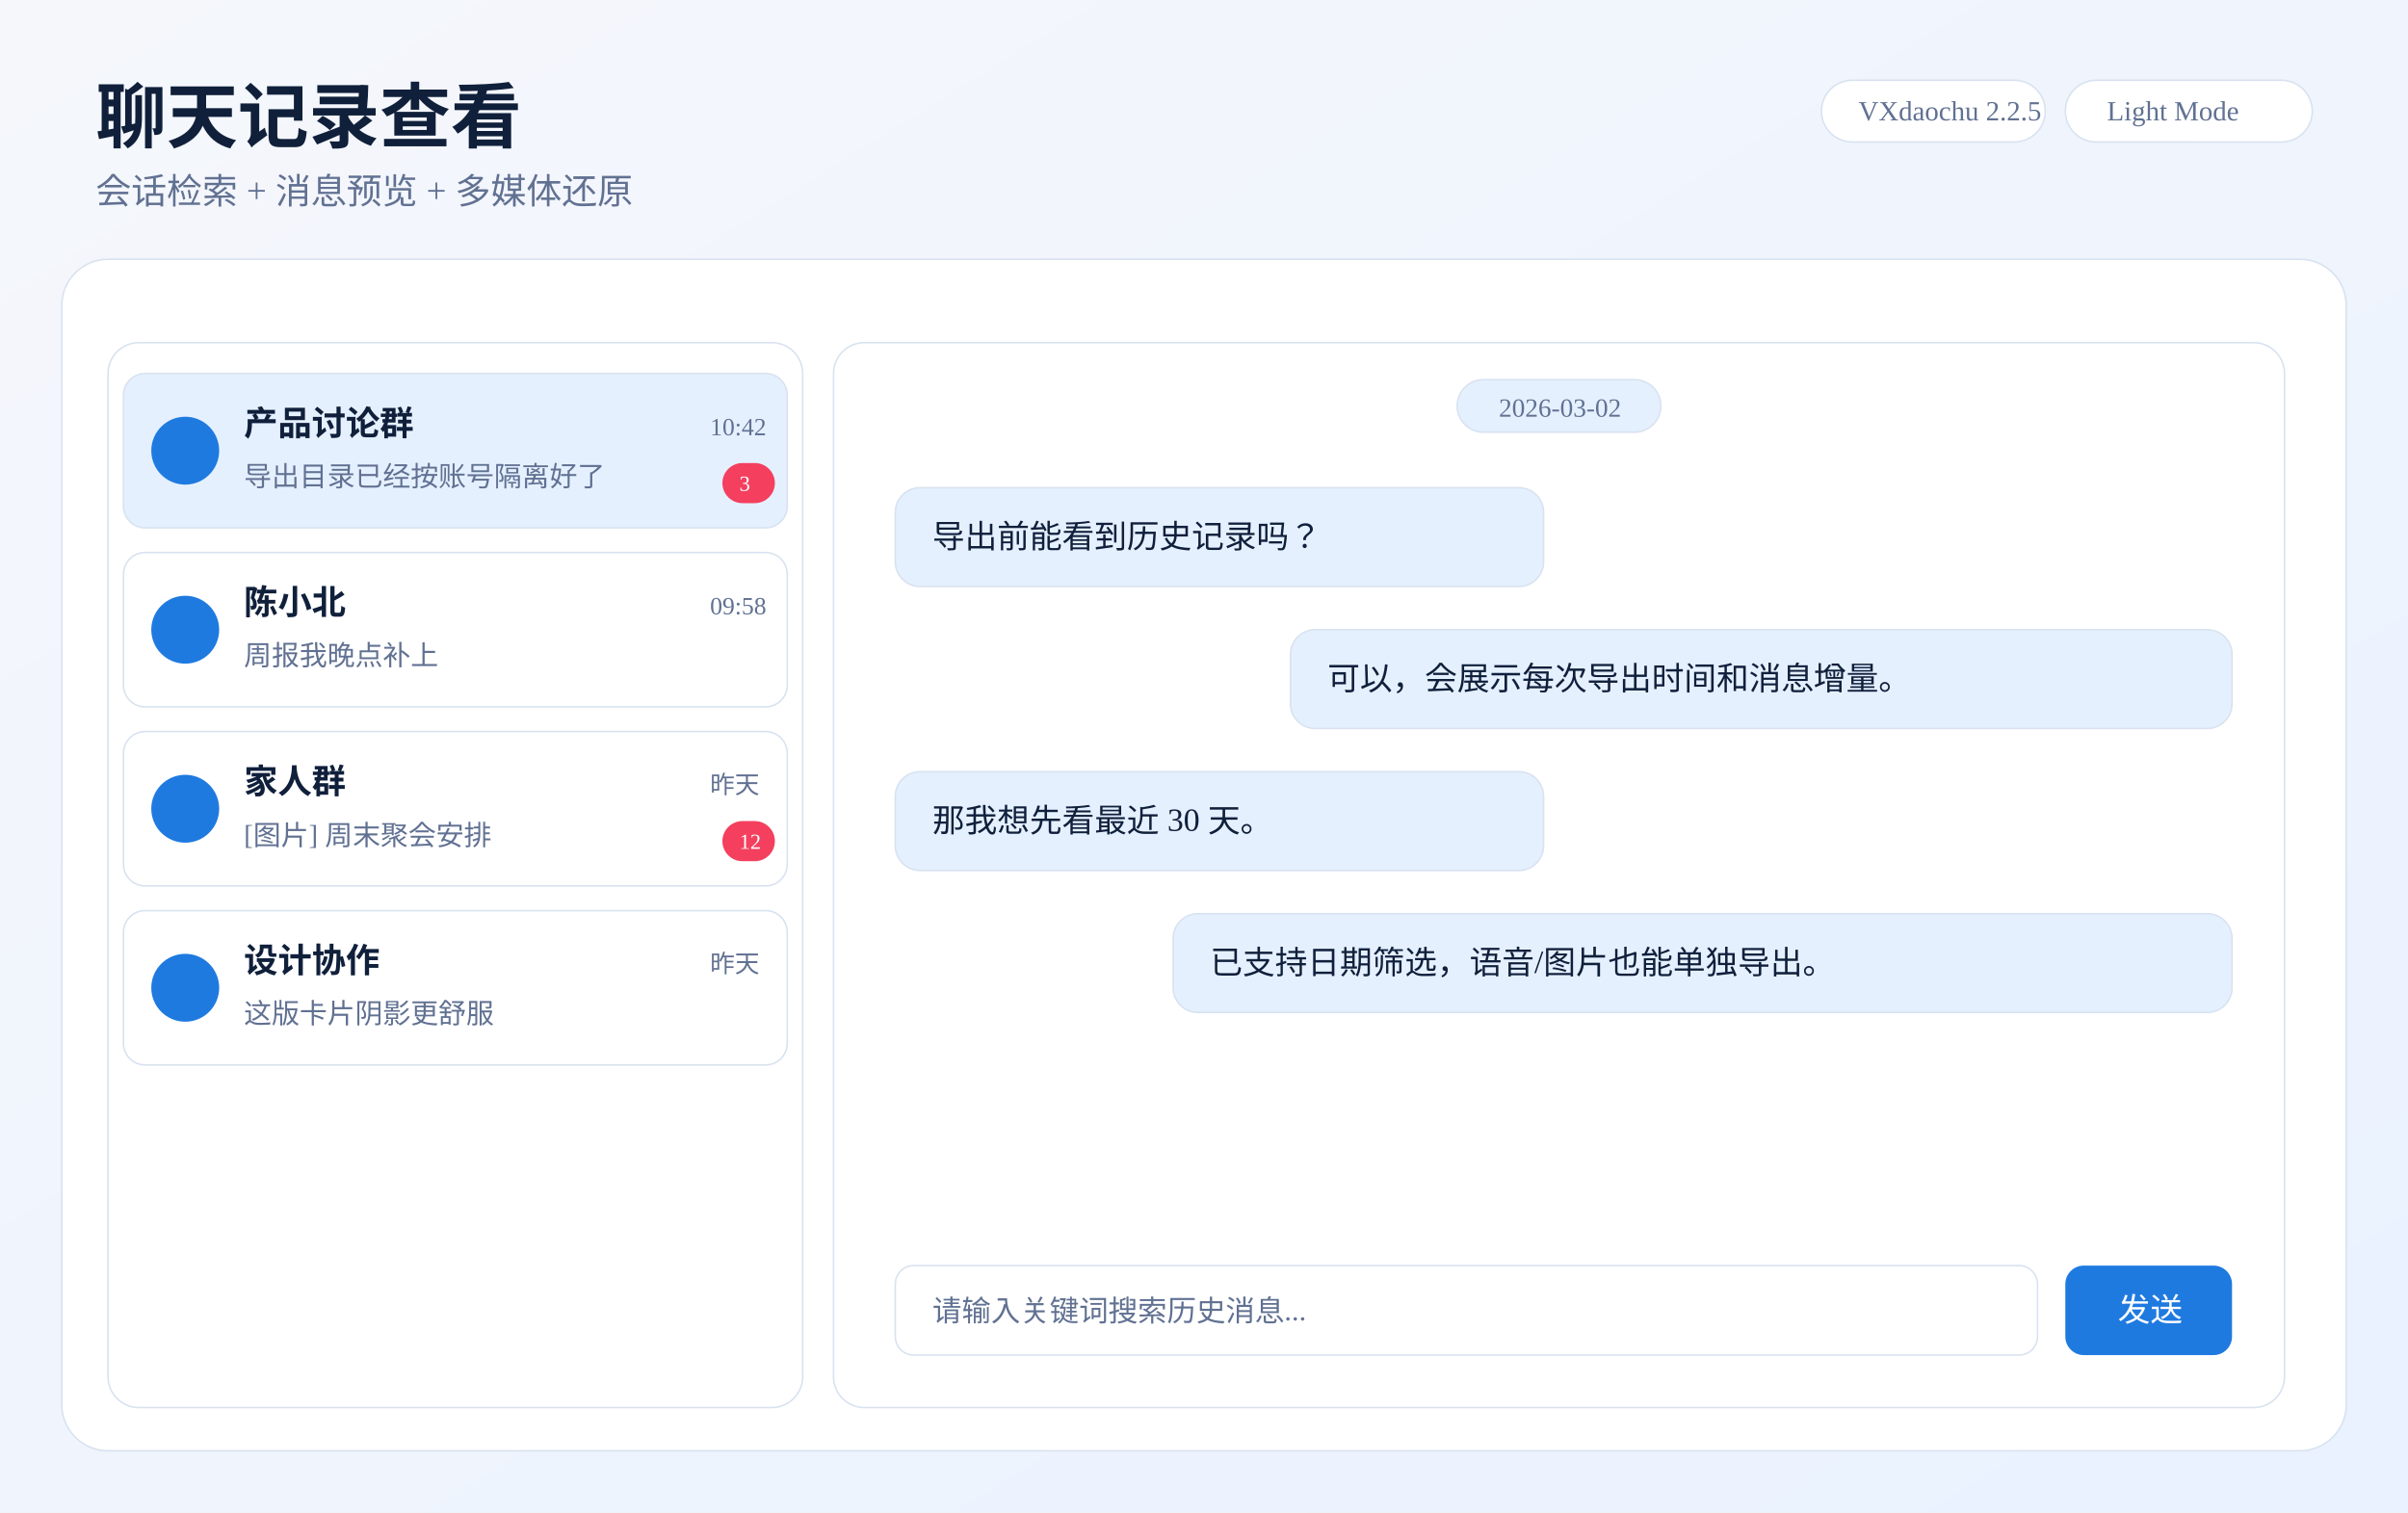
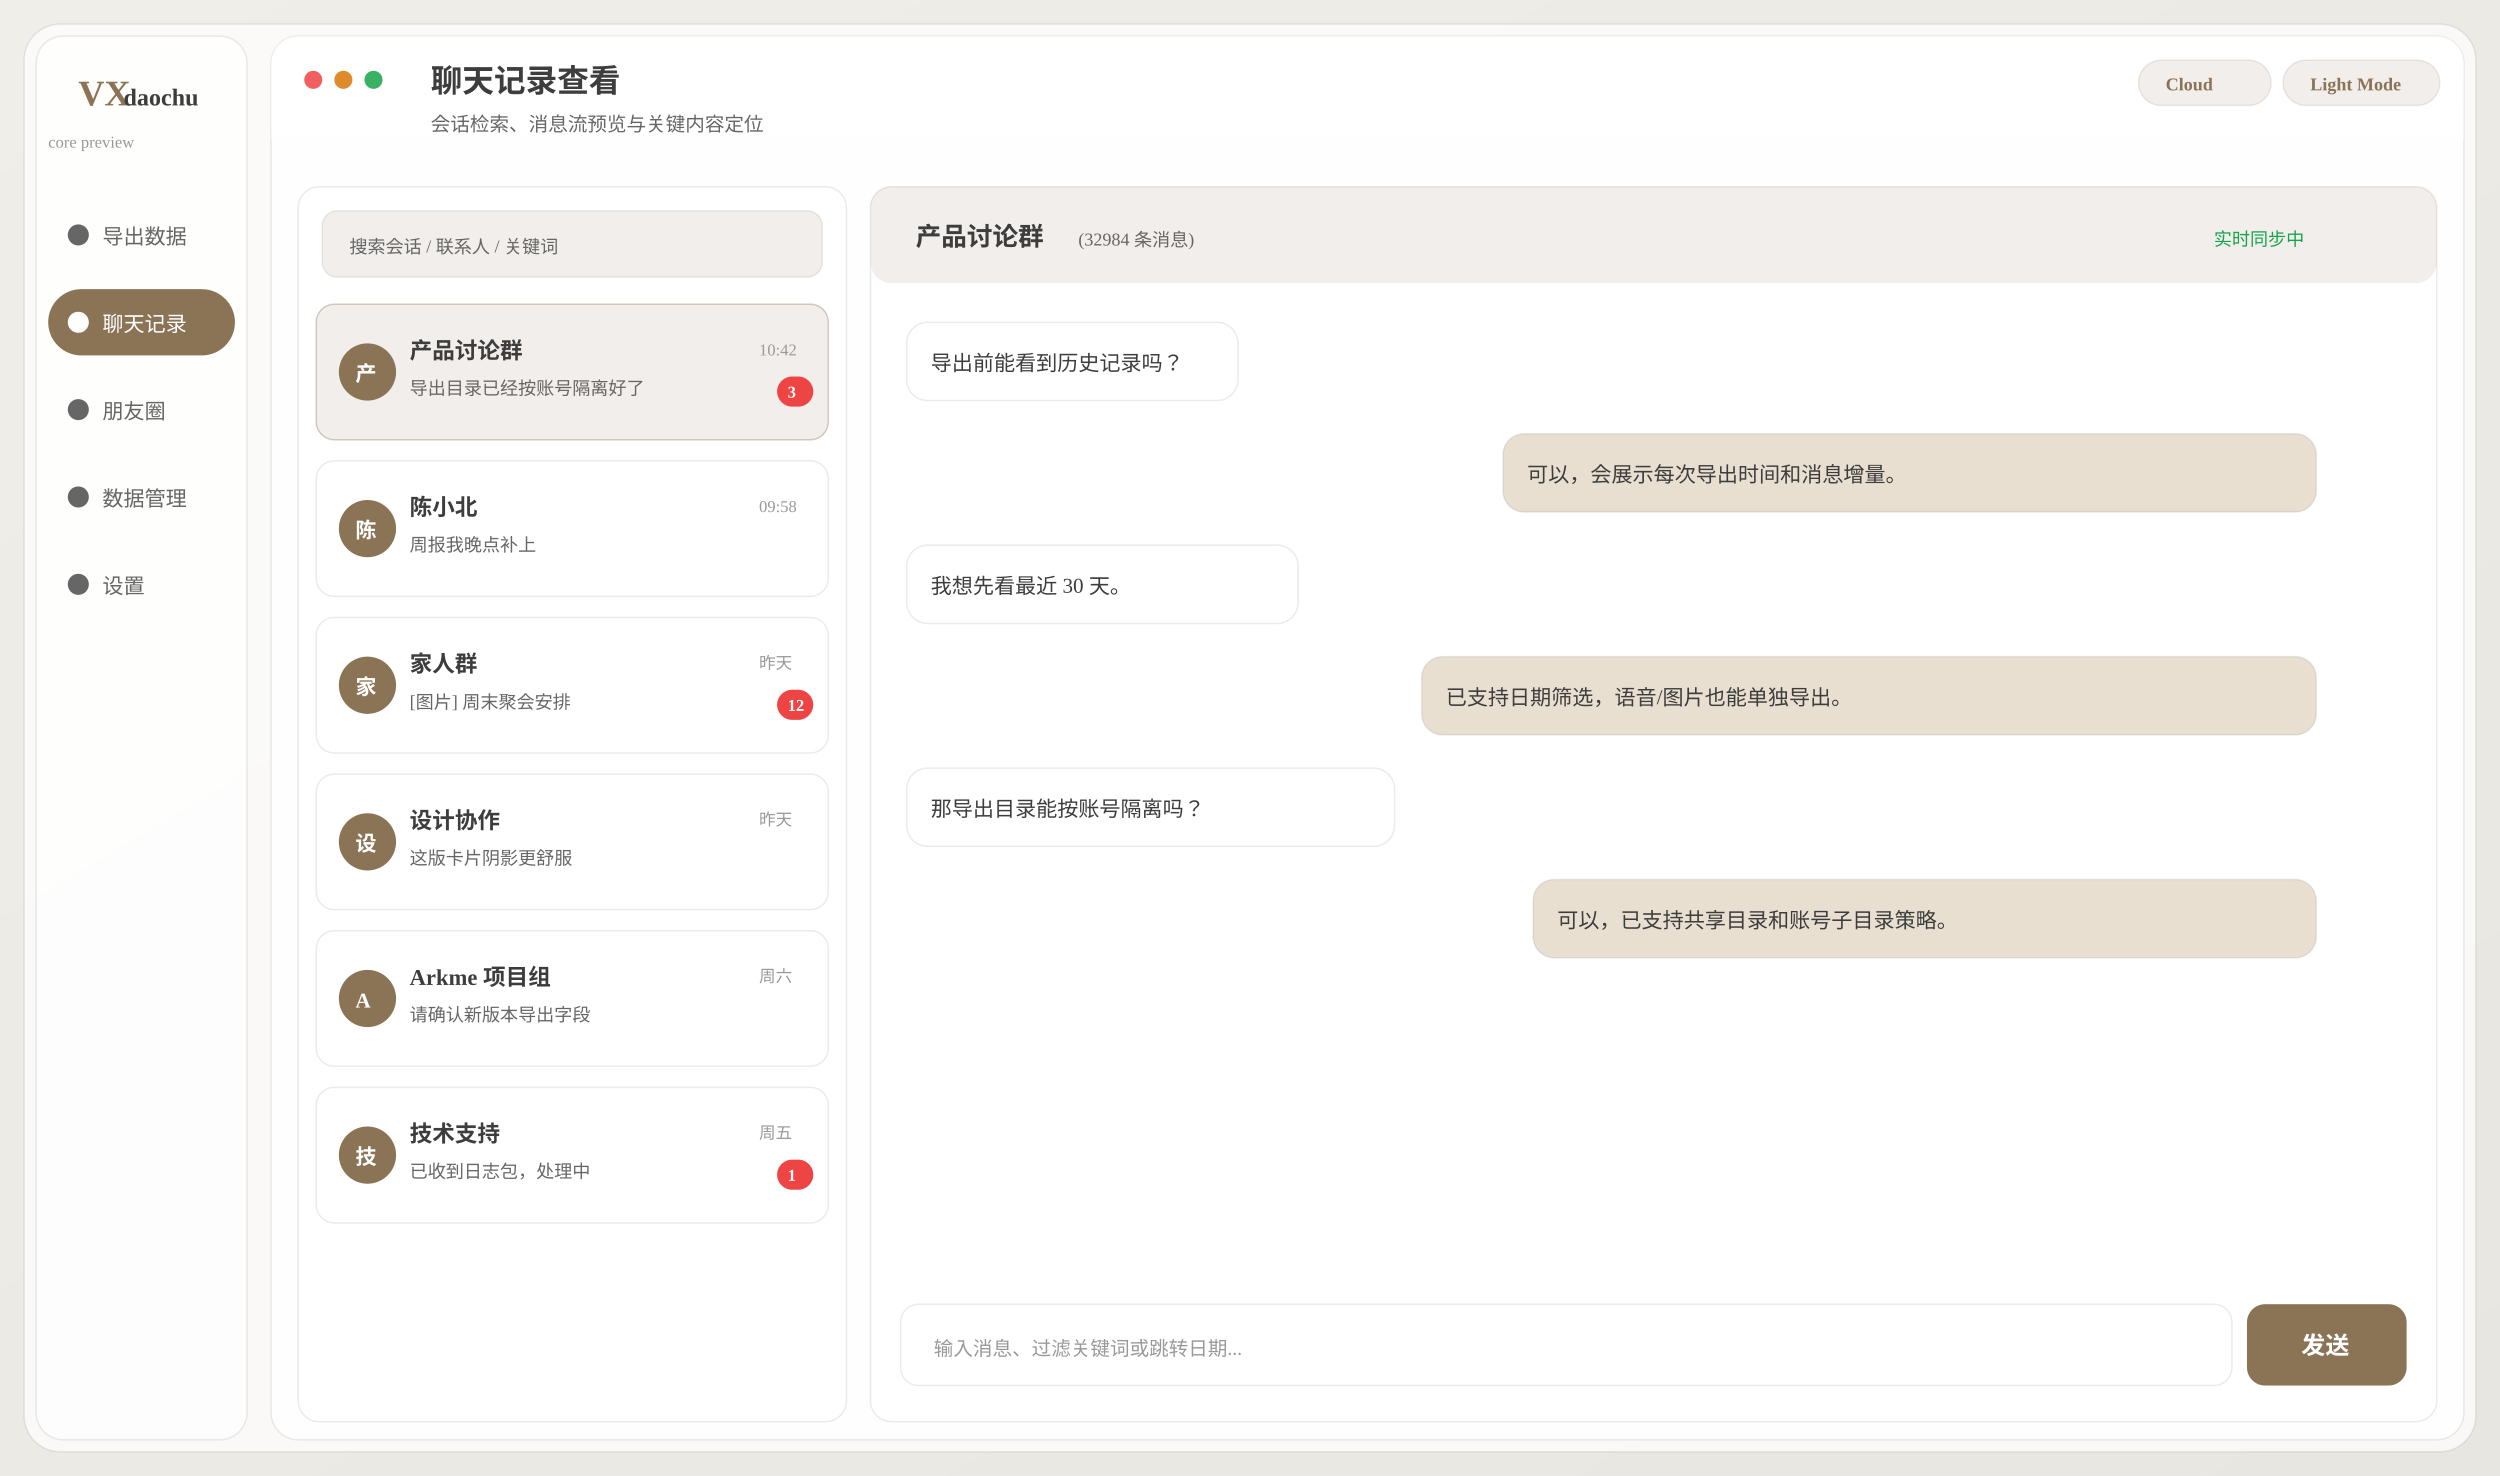
- <svg xmlns="http://www.w3.org/2000/svg" width="1560" height="980" viewBox="0 0 1560 980">
+ <svg xmlns="http://www.w3.org/2000/svg" width="1660" height="980" viewBox="0 0 1660 980">
  <defs>
    <linearGradient id="bg" x1="0" y1="0" x2="1" y2="1">
-       <stop offset="0%" stop-color="#f5f7fb" />
-       <stop offset="100%" stop-color="#eaf2ff" />
+       <stop offset="0%" stop-color="#F0EEE9" />
+       <stop offset="100%" stop-color="#E8E6E1" />
+     </linearGradient>
+     <linearGradient id="titlebar" x1="0" y1="0" x2="0" y2="1">
+       <stop offset="0%" stop-color="#FFFFFF" stop-opacity="0.7" />
+       <stop offset="100%" stop-color="#FFFFFF" stop-opacity="0.45" />
    </linearGradient>
  </defs>
-   <rect x="0" y="0" width="1560" height="980" fill="url(#bg)" />
-   <text x="62" y="92" fill="#10203b" font-size="46" font-weight="700">聊天记录查看</text>
-   <text x="62" y="132" fill="#617192" font-size="23">会话检索 + 消息预览 + 多媒体还原</text>
-   <rect x="1180" y="52" width="145" height="40" rx="20" fill="#ffffff" stroke="#d8e2f0" />
-   <text x="1204" y="78" fill="#617192" font-size="18">VXdaochu 2.2.5</text>
-   <rect x="1338" y="52" width="160" height="40" rx="20" fill="#ffffff" stroke="#d8e2f0" />
-   <text x="1365" y="78" fill="#617192" font-size="18">Light Mode</text>
-   <rect x="40" y="168" width="1480" height="772" rx="30" fill="#ffffff" stroke="#d8e2f0" />
-   <rect x="70" y="222" width="450" height="690" rx="20" fill="#ffffff" stroke="#d8e2f0" />
-   <rect x="80" y="242" width="430" height="100" rx="14" fill="#e5f0ff" stroke="#d8e2f0" />
-   <circle cx="120" cy="292" r="22" fill="#1f7ae0" />
-   <text x="158" y="282" fill="#10203b" font-size="22" font-weight="600">产品讨论群</text>
-   <text x="158" y="315" fill="#617192" font-size="18">导出目录已经按账号隔离好了</text>
-   <text x="460" y="282" fill="#617192" font-size="16">10:42</text>
-   <rect x="468" y="300" width="34" height="26" rx="13" fill="#f43f5e" />
-   <text x="479" y="318" fill="#fff" font-size="14">3</text>
-   <rect x="80" y="358" width="430" height="100" rx="14" fill="transparent" stroke="#d8e2f0" />
-   <circle cx="120" cy="408" r="22" fill="#1f7ae0" />
-   <text x="158" y="398" fill="#10203b" font-size="22" font-weight="600">陈小北</text>
-   <text x="158" y="431" fill="#617192" font-size="18">周报我晚点补上</text>
-   <text x="460" y="398" fill="#617192" font-size="16">09:58</text>
-   <rect x="80" y="474" width="430" height="100" rx="14" fill="transparent" stroke="#d8e2f0" />
-   <circle cx="120" cy="524" r="22" fill="#1f7ae0" />
-   <text x="158" y="514" fill="#10203b" font-size="22" font-weight="600">家人群</text>
-   <text x="158" y="547" fill="#617192" font-size="18">[图片] 周末聚会安排</text>
-   <text x="460" y="514" fill="#617192" font-size="16">昨天</text>
-   <rect x="468" y="532" width="34" height="26" rx="13" fill="#f43f5e" />
-   <text x="479" y="550" fill="#fff" font-size="14">12</text>
-   <rect x="80" y="590" width="430" height="100" rx="14" fill="transparent" stroke="#d8e2f0" />
-   <circle cx="120" cy="640" r="22" fill="#1f7ae0" />
-   <text x="158" y="630" fill="#10203b" font-size="22" font-weight="600">设计协作</text>
-   <text x="158" y="663" fill="#617192" font-size="18">这版卡片阴影更舒服</text>
-   <text x="460" y="630" fill="#617192" font-size="16">昨天</text>
-   <rect x="540" y="222" width="940" height="690" rx="20" fill="#ffffff" stroke="#d8e2f0" />
-   <rect x="944" y="246" width="132" height="34" rx="17" fill="#e5f0ff" stroke="#d8e2f0" />
-   <text x="971" y="270" fill="#617192" font-size="17">2026-03-02</text>
-   <rect x="580" y="316" width="420" height="64" rx="16" fill="#e5f0ff" stroke="#d8e2f0" />
-   <text x="604" y="355" fill="#10203b" font-size="21">导出前能看到历史记录吗？</text>
-   <rect x="836" y="408" width="610" height="64" rx="16" fill="#e5f0ff" stroke="#d8e2f0" />
-   <text x="860" y="447" fill="#10203b" font-size="21">可以，会展示每次导出时间和消息增量。</text>
-   <rect x="580" y="500" width="420" height="64" rx="16" fill="#e5f0ff" stroke="#d8e2f0" />
-   <text x="604" y="539" fill="#10203b" font-size="21">那我想先看最近 30 天。</text>
-   <rect x="760" y="592" width="686" height="64" rx="16" fill="#e5f0ff" stroke="#d8e2f0" />
-   <text x="784" y="631" fill="#10203b" font-size="21">已支持日期筛选，语音/图片也能单独导出。</text>
-   <rect x="580" y="820" width="740" height="58" rx="12" fill="#ffffff" stroke="#d8e2f0" />
-   <text x="604" y="856" fill="#617192" font-size="19">请输入关键词搜索历史消息...</text>
-   <rect x="1338" y="820" width="108" height="58" rx="12" fill="#1f7ae0" />
-   <text x="1372" y="856" fill="#fff" font-size="21">发送</text>
+   <rect x="0" y="0" width="1660" height="980" fill="url(#bg)" />
+   <rect x="16" y="16" width="1628" height="948" rx="24" fill="rgba(255,255,255,0.72)" stroke="rgba(0,0,0,0.08)" />
+   <rect x="24" y="24" width="140" height="932" rx="18" fill="rgba(255,255,255,0.74)" stroke="rgba(0,0,0,0.08)" />
+   <text x="52" y="70" fill="#8B7355" font-size="24" font-weight="700">VX</text>
+   <text x="82" y="70" fill="#3d3d3d" font-size="16" font-weight="600">daochu</text>
+   <text x="32" y="98" fill="#999999" font-size="11">core preview</text>
+   <rect x="32" y="134" width="124" height="44" rx="22" fill="transparent" />
+   <circle cx="52" cy="156" r="7" fill="#666666" />
+   <text x="68" y="162" fill="#666666" font-size="14" font-weight="500">导出数据</text>
+   <rect x="32" y="192" width="124" height="44" rx="22" fill="#8B7355" />
+   <circle cx="52" cy="214" r="7" fill="#ffffff" />
+   <text x="68" y="220" fill="#ffffff" font-size="14" font-weight="500">聊天记录</text>
+   <rect x="32" y="250" width="124" height="44" rx="22" fill="transparent" />
+   <circle cx="52" cy="272" r="7" fill="#666666" />
+   <text x="68" y="278" fill="#666666" font-size="14" font-weight="500">朋友圈</text>
+   <rect x="32" y="308" width="124" height="44" rx="22" fill="transparent" />
+   <circle cx="52" cy="330" r="7" fill="#666666" />
+   <text x="68" y="336" fill="#666666" font-size="14" font-weight="500">数据管理</text>
+   <rect x="32" y="366" width="124" height="44" rx="22" fill="transparent" />
+   <circle cx="52" cy="388" r="7" fill="#666666" />
+   <text x="68" y="394" fill="#666666" font-size="14" font-weight="500">设置</text>
+   <rect x="180" y="24" width="1456" height="932" rx="18" fill="rgba(255,255,255,0.84)" stroke="rgba(0,0,0,0.08)" />
+   <rect x="180" y="24" width="1456" height="84" rx="18" fill="url(#titlebar)" />
+   <circle cx="208" cy="53" r="6" fill="#ef4444" opacity="0.85" />
+   <circle cx="228" cy="53" r="6" fill="#d97706" opacity="0.85" />
+   <circle cx="248" cy="53" r="6" fill="#16a34a" opacity="0.85" />
+   <text x="286" y="61" fill="#3d3d3d" font-size="21" font-weight="600">聊天记录查看</text>
+   <text x="286" y="87" fill="#666666" font-size="13">会话检索、消息流预览与关键内容定位</text>
+   <rect x="1420" y="40" width="88" height="30" rx="15" fill="rgba(139,115,85,0.12)" stroke="rgba(0,0,0,0.08)" />
+   <text x="1438" y="60" fill="#8B7355" font-size="12" font-weight="600">Cloud</text>
+   <rect x="1516" y="40" width="104" height="30" rx="15" fill="rgba(139,115,85,0.12)" stroke="rgba(0,0,0,0.08)" />
+   <text x="1534" y="60" fill="#8B7355" font-size="12" font-weight="600">Light Mode</text>
+   <rect x="198" y="124" width="364" height="820" rx="14" fill="#FFFFFF" fill-opacity="0.74" stroke="rgba(0,0,0,0.08)" />
+   <rect x="214" y="140" width="332" height="44" rx="10" fill="rgba(139,115,85,0.12)" stroke="rgba(0,0,0,0.08)" />
+   <text x="232" y="168" fill="#666666" font-size="12">搜索会话 / 联系人 / 关键词</text>
+   <rect x="210" y="202" width="340" height="90" rx="12" fill="rgba(139,115,85,0.12)" stroke="#8B7355" stroke-opacity="0.35" />
+   <circle cx="244" cy="247" r="19" fill="#8B7355" />
+   <text x="236" y="253" fill="#fff" font-size="14" font-weight="700">产</text>
+   <text x="272" y="238" fill="#3d3d3d" font-size="15" font-weight="600">产品讨论群</text>
+   <text x="272" y="262" fill="#666666" font-size="12">导出目录已经按账号隔离好了</text>
+   <text x="504" y="236" fill="#999999" font-size="11">10:42</text>
+   <rect x="516" y="250" width="24" height="20" rx="10" fill="#ef4444" />
+   <text x="523" y="264" fill="#fff" font-size="11" font-weight="700">3</text>
+   <rect x="210" y="306" width="340" height="90" rx="12" fill="transparent" stroke="rgba(0,0,0,0.08)" stroke-opacity="1" />
+   <circle cx="244" cy="351" r="19" fill="#8B7355" />
+   <text x="236" y="357" fill="#fff" font-size="14" font-weight="700">陈</text>
+   <text x="272" y="342" fill="#3d3d3d" font-size="15" font-weight="600">陈小北</text>
+   <text x="272" y="366" fill="#666666" font-size="12">周报我晚点补上</text>
+   <text x="504" y="340" fill="#999999" font-size="11">09:58</text>
+   <rect x="210" y="410" width="340" height="90" rx="12" fill="transparent" stroke="rgba(0,0,0,0.08)" stroke-opacity="1" />
+   <circle cx="244" cy="455" r="19" fill="#8B7355" />
+   <text x="236" y="461" fill="#fff" font-size="14" font-weight="700">家</text>
+   <text x="272" y="446" fill="#3d3d3d" font-size="15" font-weight="600">家人群</text>
+   <text x="272" y="470" fill="#666666" font-size="12">[图片] 周末聚会安排</text>
+   <text x="504" y="444" fill="#999999" font-size="11">昨天</text>
+   <rect x="516" y="458" width="24" height="20" rx="10" fill="#ef4444" />
+   <text x="523" y="472" fill="#fff" font-size="11" font-weight="700">12</text>
+   <rect x="210" y="514" width="340" height="90" rx="12" fill="transparent" stroke="rgba(0,0,0,0.08)" stroke-opacity="1" />
+   <circle cx="244" cy="559" r="19" fill="#8B7355" />
+   <text x="236" y="565" fill="#fff" font-size="14" font-weight="700">设</text>
+   <text x="272" y="550" fill="#3d3d3d" font-size="15" font-weight="600">设计协作</text>
+   <text x="272" y="574" fill="#666666" font-size="12">这版卡片阴影更舒服</text>
+   <text x="504" y="548" fill="#999999" font-size="11">昨天</text>
+   <rect x="210" y="618" width="340" height="90" rx="12" fill="transparent" stroke="rgba(0,0,0,0.08)" stroke-opacity="1" />
+   <circle cx="244" cy="663" r="19" fill="#8B7355" />
+   <text x="236" y="669" fill="#fff" font-size="14" font-weight="700">A</text>
+   <text x="272" y="654" fill="#3d3d3d" font-size="15" font-weight="600">Arkme 项目组</text>
+   <text x="272" y="678" fill="#666666" font-size="12">请确认新版本导出字段</text>
+   <text x="504" y="652" fill="#999999" font-size="11">周六</text>
+   <rect x="210" y="722" width="340" height="90" rx="12" fill="transparent" stroke="rgba(0,0,0,0.08)" stroke-opacity="1" />
+   <circle cx="244" cy="767" r="19" fill="#8B7355" />
+   <text x="236" y="773" fill="#fff" font-size="14" font-weight="700">技</text>
+   <text x="272" y="758" fill="#3d3d3d" font-size="15" font-weight="600">技术支持</text>
+   <text x="272" y="782" fill="#666666" font-size="12">已收到日志包，处理中</text>
+   <text x="504" y="756" fill="#999999" font-size="11">周五</text>
+   <rect x="516" y="770" width="24" height="20" rx="10" fill="#ef4444" />
+   <text x="523" y="784" fill="#fff" font-size="11" font-weight="700">1</text>
+   <rect x="578" y="124" width="1040" height="820" rx="14" fill="#FFFFFF" fill-opacity="0.74" stroke="rgba(0,0,0,0.08)" />
+   <rect x="578" y="124" width="1040" height="64" rx="14" fill="rgba(139,115,85,0.12)" />
+   <text x="608" y="163" fill="#3d3d3d" font-size="17" font-weight="600">产品讨论群</text>
+   <text x="716" y="163" fill="#666666" font-size="12">(32984 条消息)</text>
+   <text x="1470" y="163" fill="#16a34a" font-size="12">实时同步中</text>
+   <rect x="602" y="214" width="220" height="52" rx="14" fill="#ffffff" stroke="rgba(0,0,0,0.08)" />
+   <text x="618" y="246" fill="#3d3d3d" font-size="14">导出前能看到历史记录吗？</text>
+   <rect x="998" y="288" width="540" height="52" rx="14" fill="#e8dfd1" stroke="rgba(0,0,0,0.08)" />
+   <text x="1014" y="320" fill="#3d3d3d" font-size="14">可以，会展示每次导出时间和消息增量。</text>
+   <rect x="602" y="362" width="260" height="52" rx="14" fill="#ffffff" stroke="rgba(0,0,0,0.08)" />
+   <text x="618" y="394" fill="#3d3d3d" font-size="14">我想先看最近 30 天。</text>
+   <rect x="944" y="436" width="594" height="52" rx="14" fill="#e8dfd1" stroke="rgba(0,0,0,0.08)" />
+   <text x="960" y="468" fill="#3d3d3d" font-size="14">已支持日期筛选，语音/图片也能单独导出。</text>
+   <rect x="602" y="510" width="324" height="52" rx="14" fill="#ffffff" stroke="rgba(0,0,0,0.08)" />
+   <text x="618" y="542" fill="#3d3d3d" font-size="14">那导出目录能按账号隔离吗？</text>
+   <rect x="1018" y="584" width="520" height="52" rx="14" fill="#e8dfd1" stroke="rgba(0,0,0,0.08)" />
+   <text x="1034" y="616" fill="#3d3d3d" font-size="14">可以，已支持共享目录和账号子目录策略。</text>
+   <rect x="598" y="866" width="884" height="54" rx="12" fill="#FFFFFF" stroke="rgba(0,0,0,0.08)" />
+   <text x="620" y="900" fill="#999999" font-size="13">输入消息、过滤关键词或跳转日期...</text>
+   <rect x="1492" y="866" width="106" height="54" rx="12" fill="#8B7355" />
+   <text x="1528" y="899" fill="#fff" font-size="16" font-weight="600">发送</text>
</svg>
